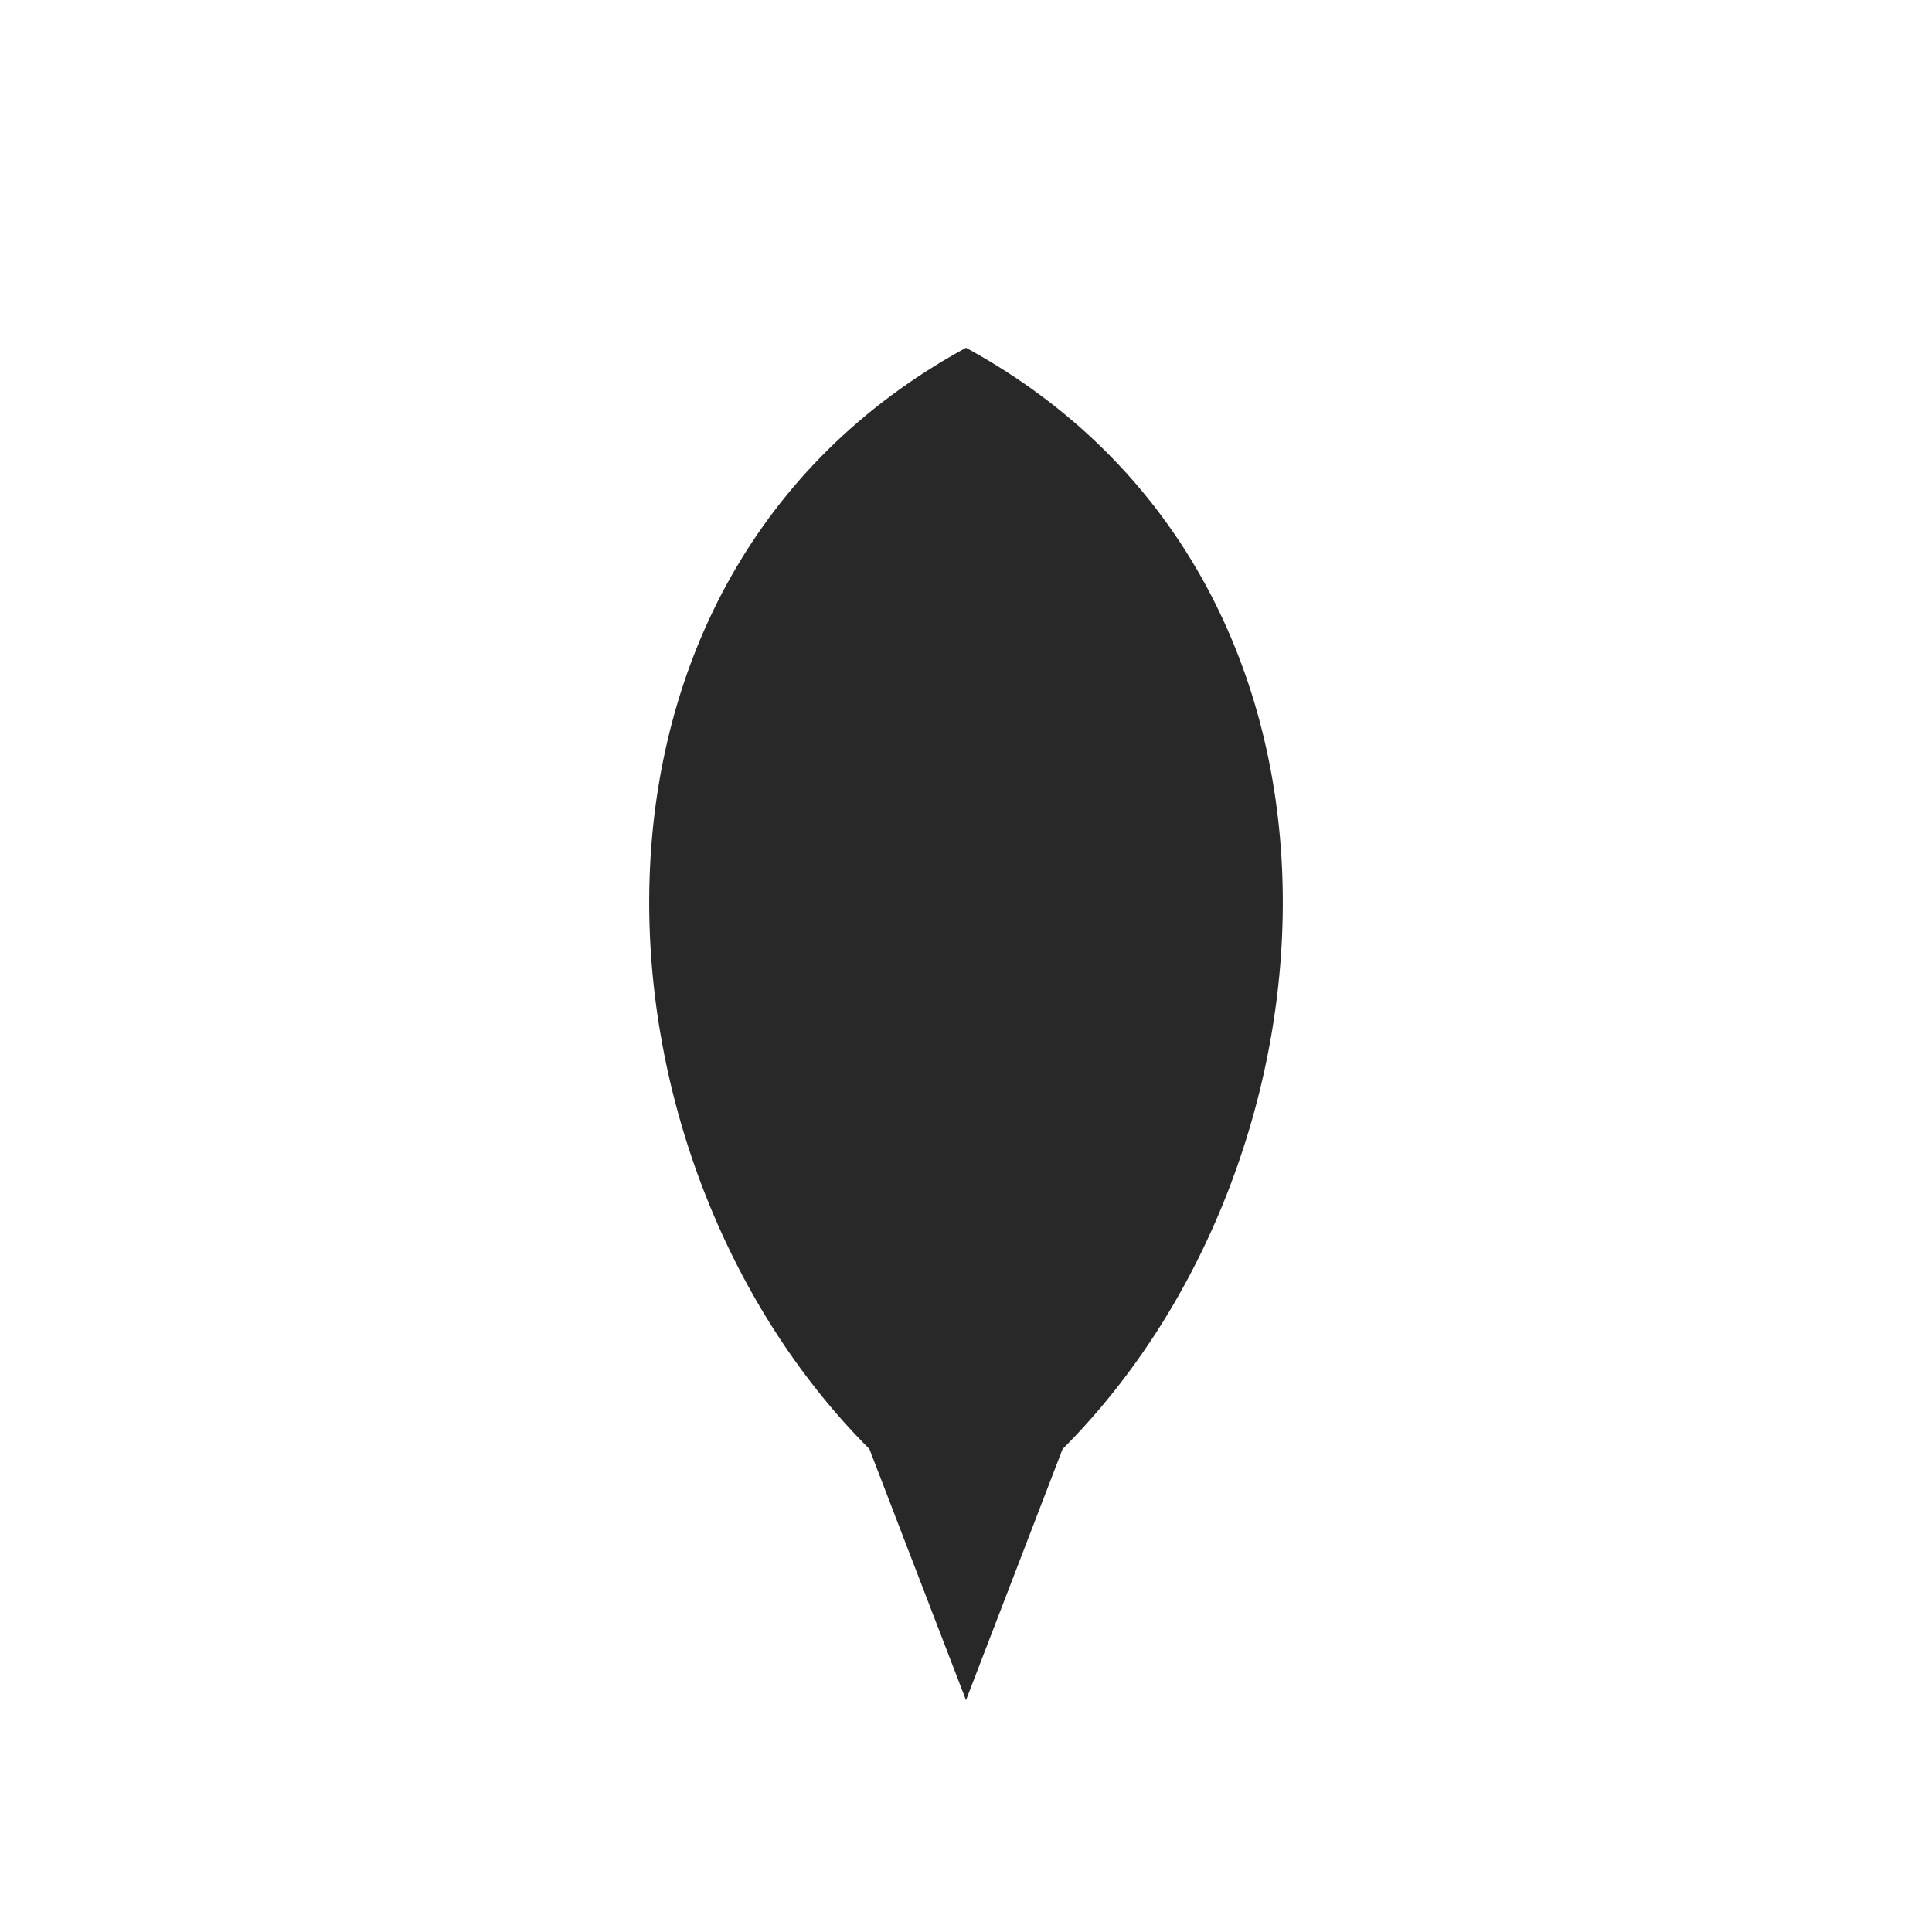
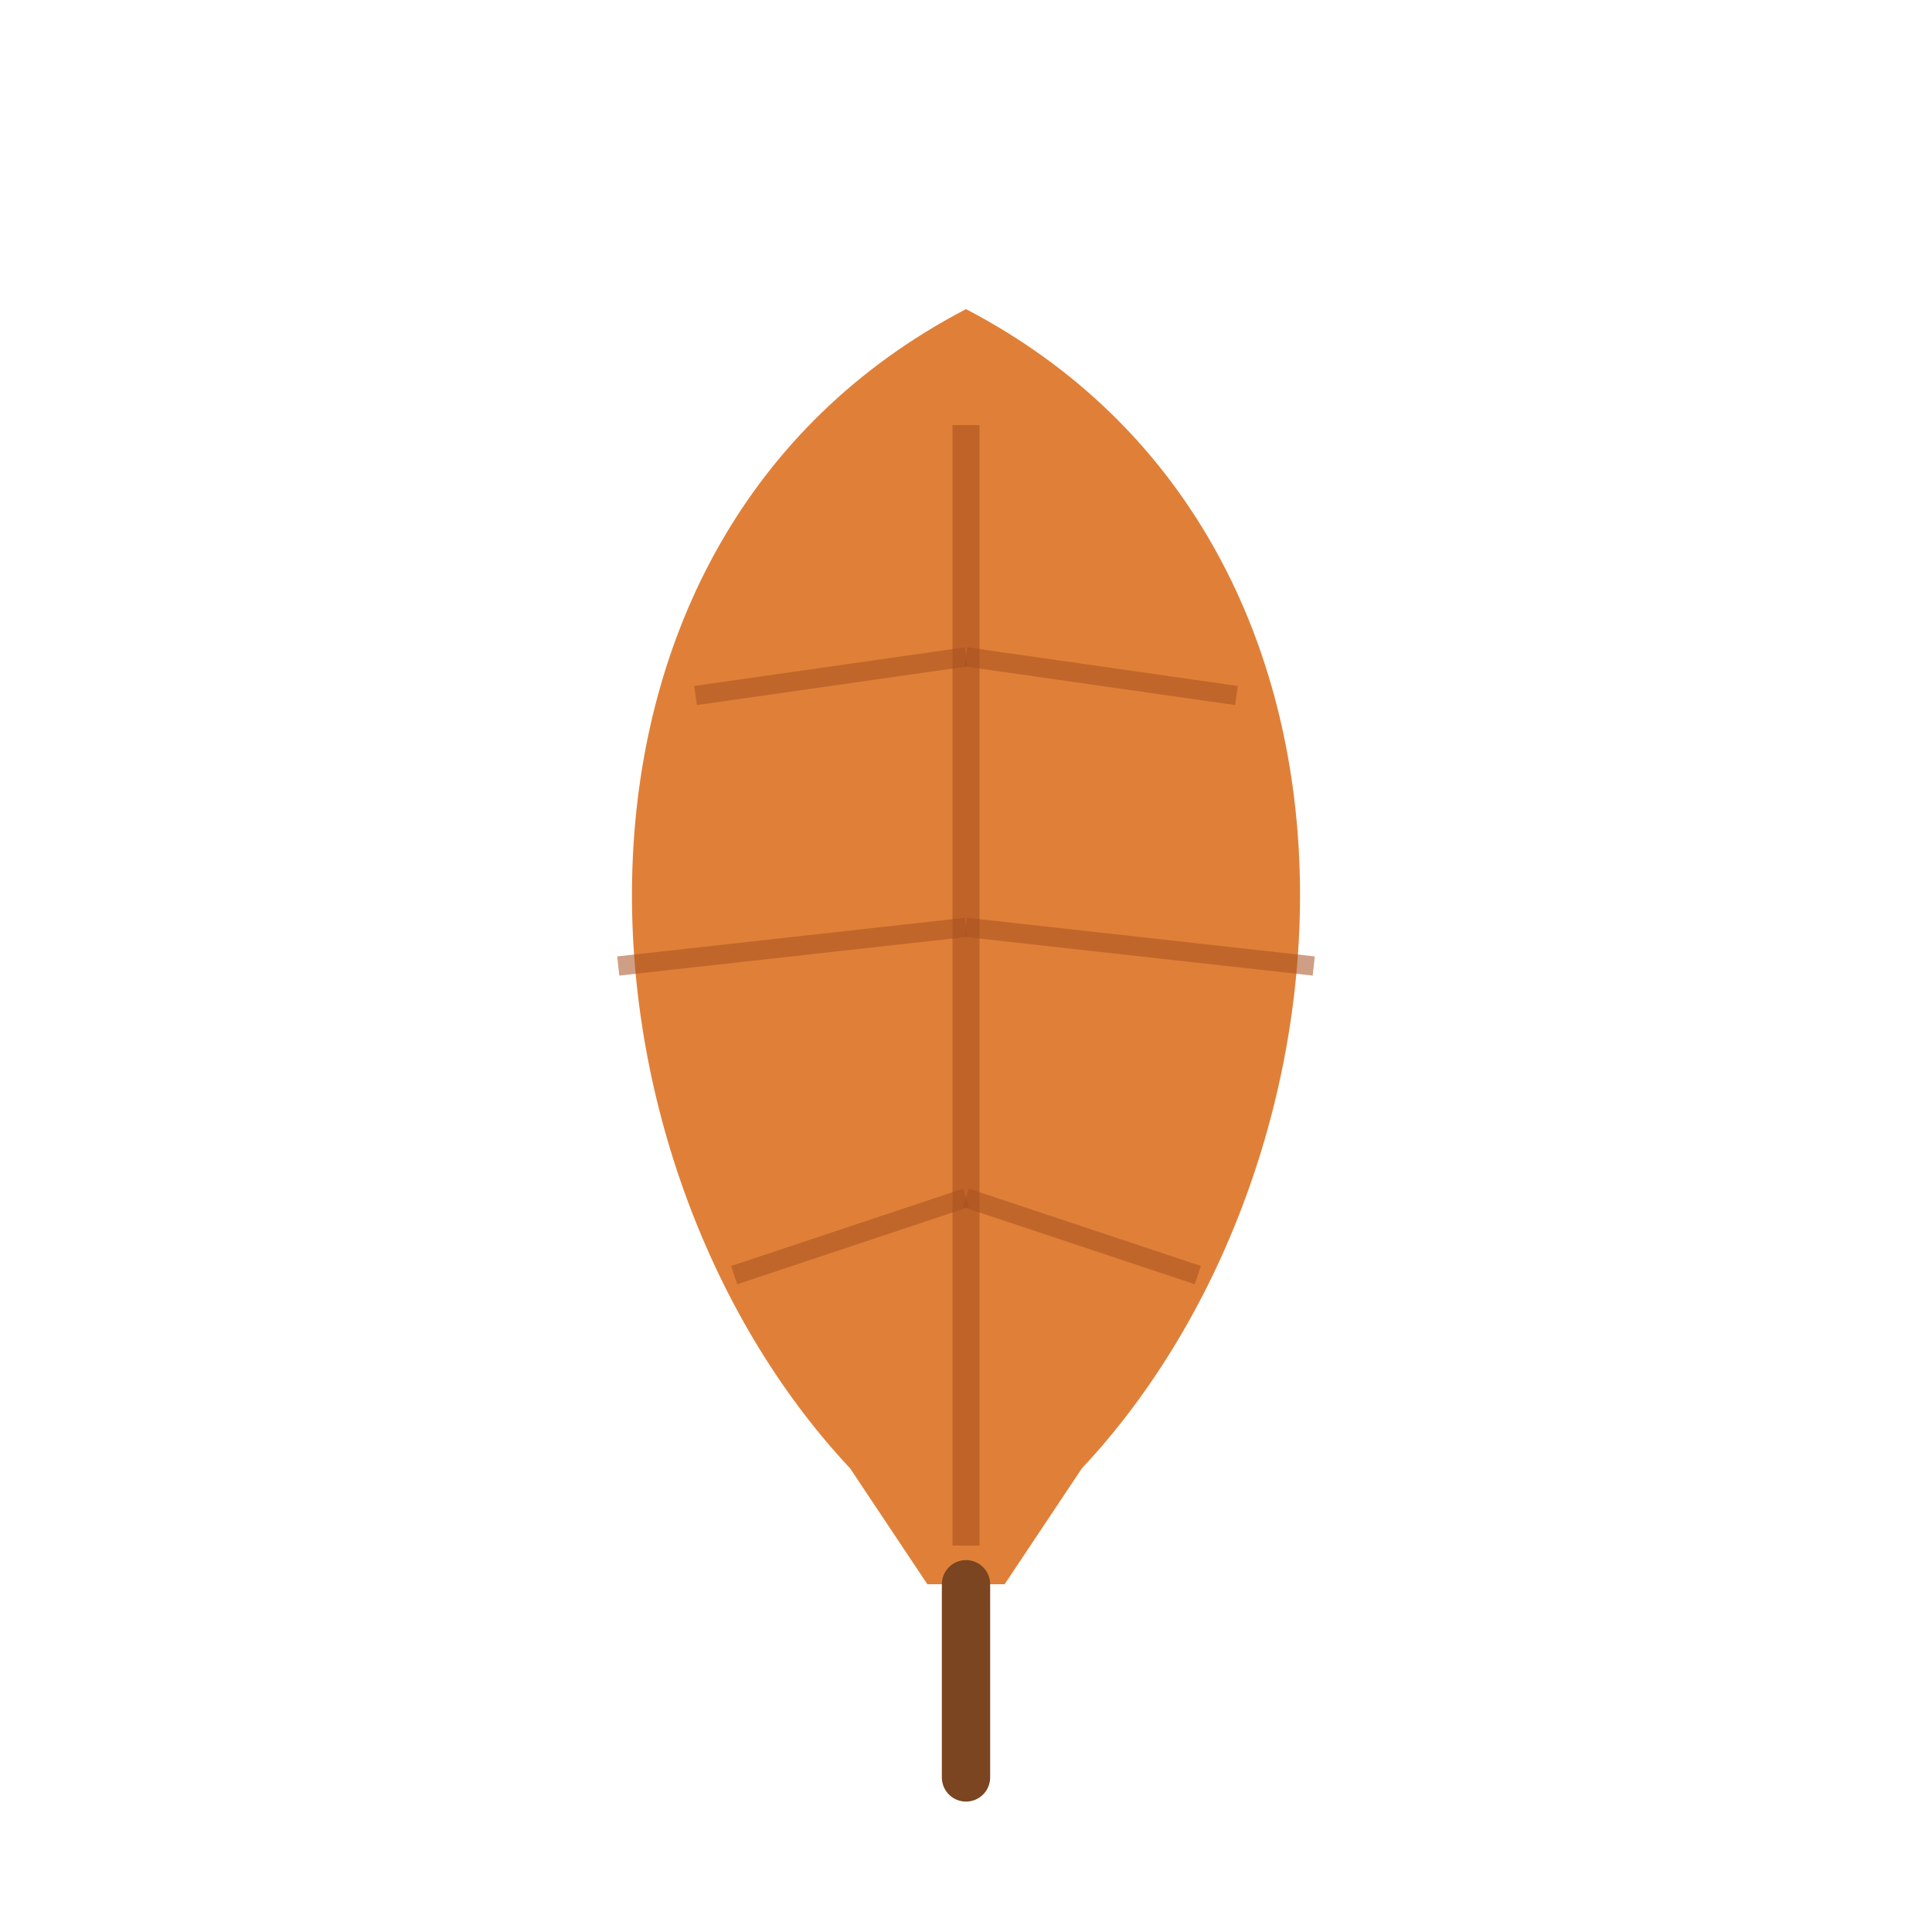
<svg xmlns="http://www.w3.org/2000/svg" viewBox="0 0 100 100">
  <g>
-     <animateTransform attributeName="transform" type="rotate" values="-18 50 50; 18 50 50; -18 50 50" dur="4s" repeatCount="indefinite" />
-     <path d="M50 18 C72 30 70 60 55 75 L50 88 L45 75 C30 60 28 30 50 18 Z" fill="#282828" />
+     <animateTransform attributeName="transform" type="rotate" values="-18 50 50; 18 50 50; -18 50 50" dur="5s" repeatCount="indefinite" />
+     <path d="M50 16 C73 28 71 60 56 76 L52 82 L48 82 L44 76 C29 60 27 28 50 16 Z" fill="#e08038" />
+     <line x1="50" y1="22" x2="50" y2="80" stroke="#a85020" stroke-width="1.4" opacity="0.6" />
+     <line x1="50" y1="34" x2="64" y2="36" stroke="#a85020" stroke-width="1" opacity="0.55" />
+     <line x1="50" y1="34" x2="36" y2="36" stroke="#a85020" stroke-width="1" opacity="0.55" />
+     <line x1="50" y1="48" x2="68" y2="50" stroke="#a85020" stroke-width="1" opacity="0.55" />
+     <line x1="50" y1="48" x2="32" y2="50" stroke="#a85020" stroke-width="1" opacity="0.55" />
+     <line x1="50" y1="62" x2="62" y2="66" stroke="#a85020" stroke-width="1" opacity="0.55" />
+     <line x1="50" y1="62" x2="38" y2="66" stroke="#a85020" stroke-width="1" opacity="0.55" />
+     <line x1="50" y1="82" x2="50" y2="92" stroke="#7a4520" stroke-width="2.5" stroke-linecap="round" />
  </g>
</svg>
